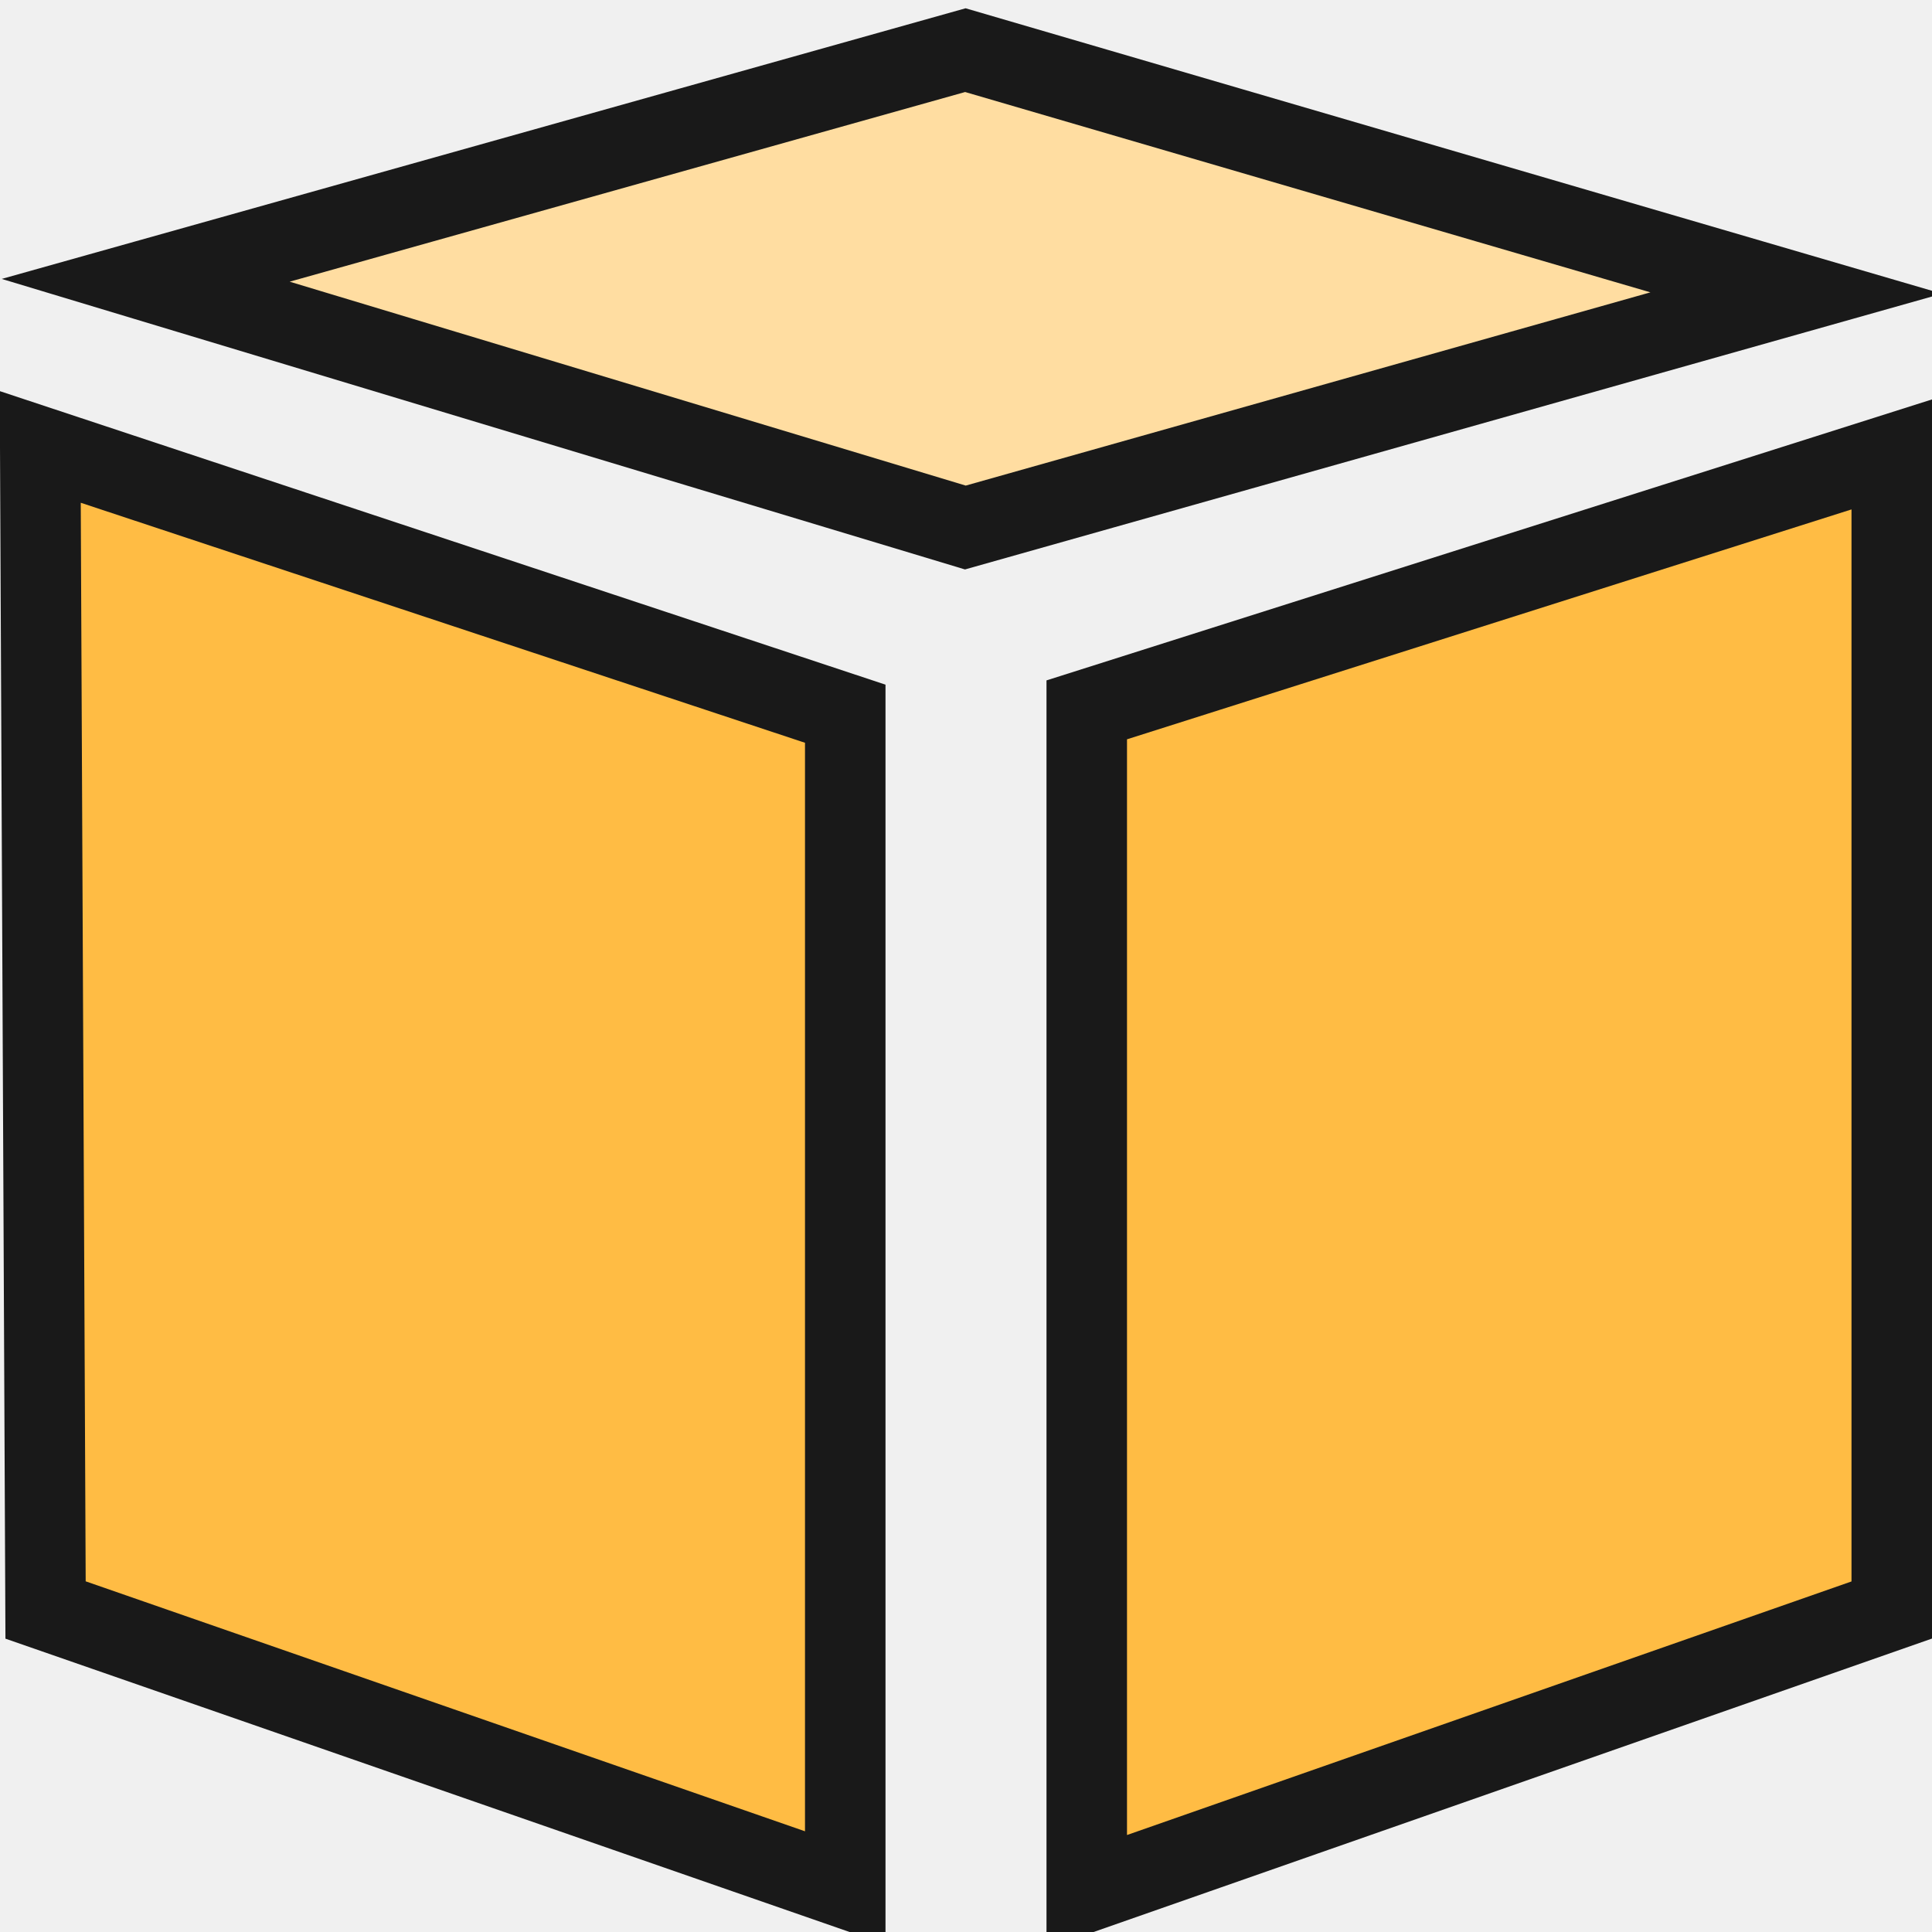
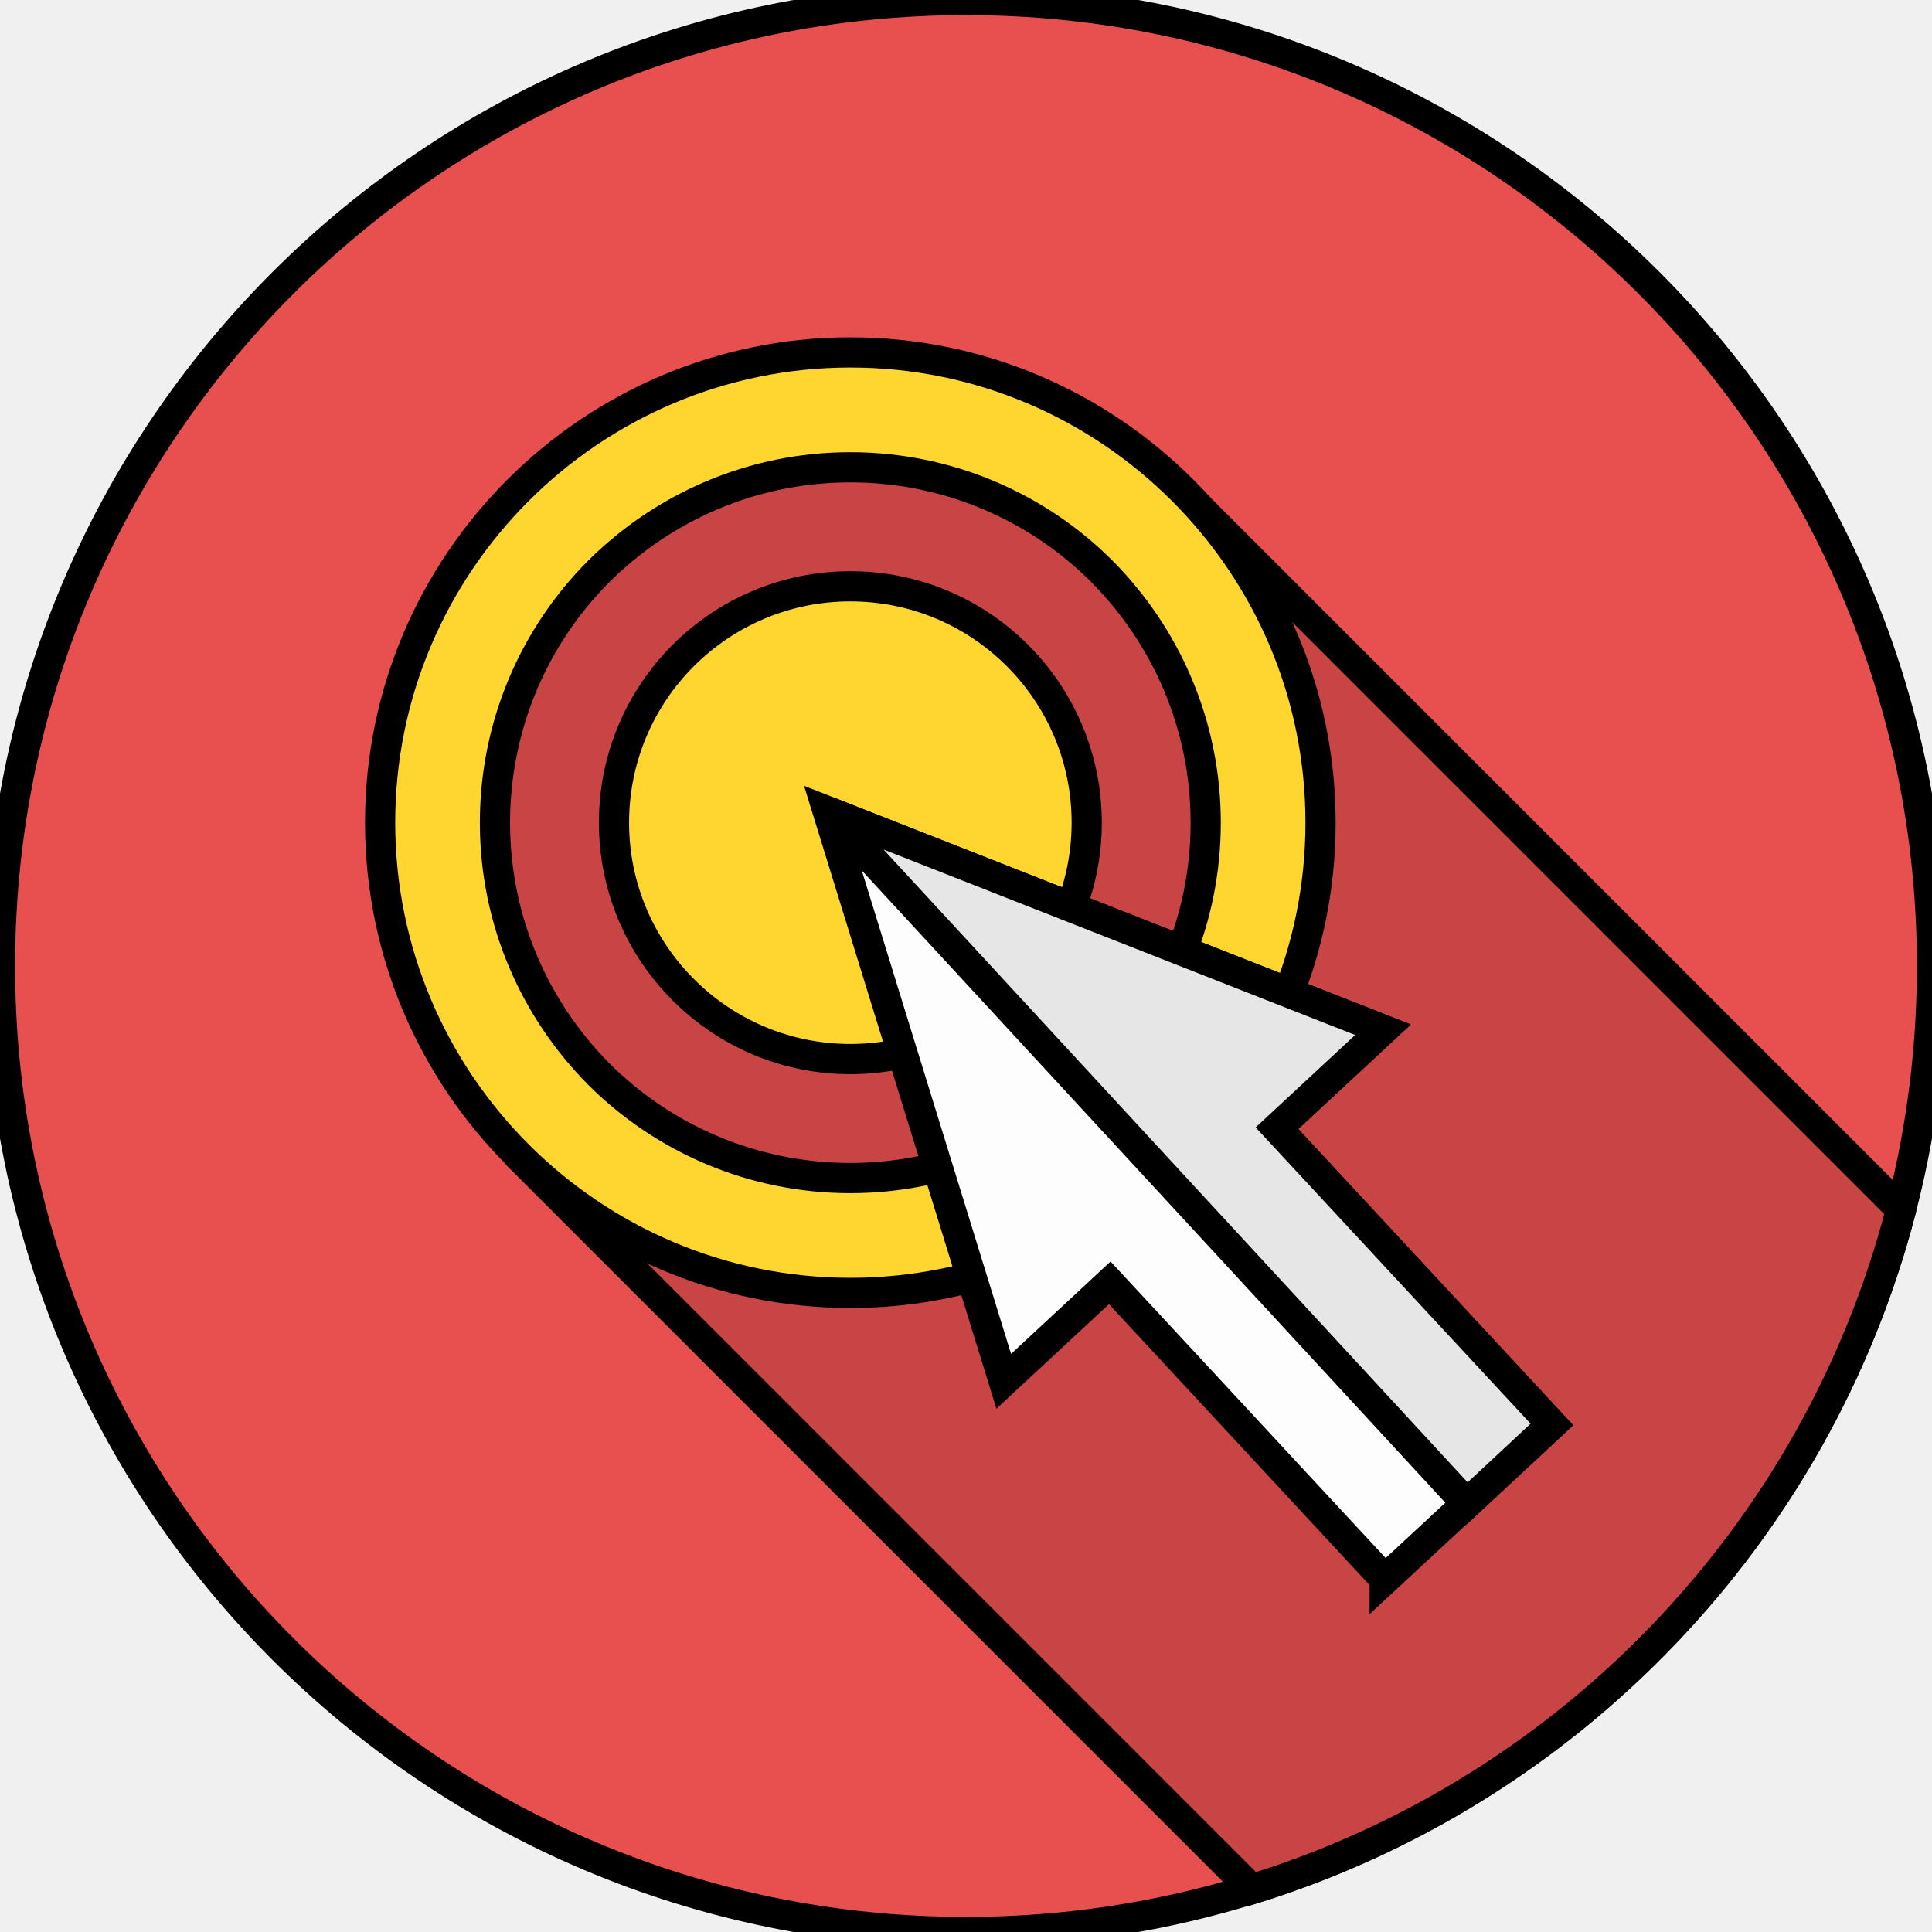
- <svg xmlns="http://www.w3.org/2000/svg" viewBox="0 0 24 24">
+ <svg xmlns="http://www.w3.org/2000/svg" width="64" height="64" viewBox="0 0 64 64" fill="none">
+   <g clip-path="url(#clip0_456_24)">
+     <path d="M32 64C49.673 64 64 49.673 64 32C64 14.327 49.673 0 32 0C14.327 0 0 14.327 0 32C0 49.673 14.327 64 32 64Z" fill="#E84F4F" stroke="black" strokeWidth="0.125" />
+     <path d="M62.973 40.066L39.761 16.854C28.071 4.443 3.568 17.326 17.159 38.276L41.468 62.585C51.992 59.336 60.197 50.798 62.973 40.08L62.973 40.066Z" fill="#C94545" stroke="black" strokeWidth="0.125" />
+     <path d="M28.169 19.422C32.5 19.422 35.999 22.935 35.999 27.252C35.999 31.57 32.486 35.083 28.169 35.083C23.851 35.083 20.339 31.57 20.339 27.252C20.339 22.921 23.851 19.422 28.169 19.422ZM28.169 11.675C32.472 11.675 36.36 13.425 39.178 16.243C41.996 19.061 43.745 22.948 43.745 27.252C43.745 31.556 41.996 35.443 39.178 38.261C36.36 41.08 32.472 42.829 28.169 42.829C23.865 42.829 19.978 41.08 17.159 38.261C14.341 35.443 12.592 31.542 12.592 27.252C12.592 22.948 14.341 19.061 17.159 16.243C19.978 13.425 23.879 11.675 28.169 11.675ZM36.498 18.923C34.374 16.799 31.417 15.48 28.169 15.48C24.92 15.48 21.977 16.798 19.839 18.923C17.715 21.047 16.396 24.004 16.396 27.252C16.396 30.501 17.715 33.444 19.839 35.582C21.963 37.706 24.92 39.025 28.169 39.025C31.417 39.025 34.361 37.706 36.498 35.582C38.623 33.458 39.941 30.501 39.941 27.252C39.941 24.004 38.623 21.061 36.498 18.923Z" fill="#FFD630" stroke="black" strokeWidth="0.125" />
+     <path d="M45.869 52.311L36.762 42.496L33.25 45.758L27.419 26.877L45.814 34.111L42.301 37.373L51.409 47.188L45.869 52.325V52.311Z" fill="#FDFDFD" stroke="black" strokeWidth="0.125" />
+     <path d="M27.419 26.877L45.814 34.111L42.301 37.373L51.409 47.188L48.59 49.812L27.433 26.891L27.419 26.877Z" fill="#E6E6E6" stroke="black" strokeWidth="0.125" />
+   </g>
  <defs>
-     <style>.a{fill:#ffbc44;}.a,.b{stroke:#191919;strokeLinecap:round;strokeLinejoin:round;}.b{fill:#ffdda1;}</style>
+     <clipPath id="clip0_456_24">
+       <rect width="64" height="64" fill="white" />
+     </clipPath>
  </defs>
-   <path class="a" d="M.5,5.552l10,3.314V23.452L.566,20ZM13.5,23.5l10-3.5V5.645l-10,3.173Z" />
-   <polygon class="b" points="11.992 6.553 22.313 3.64 11.992 0.623 1.81 3.482 11.992 6.553" />
</svg>
